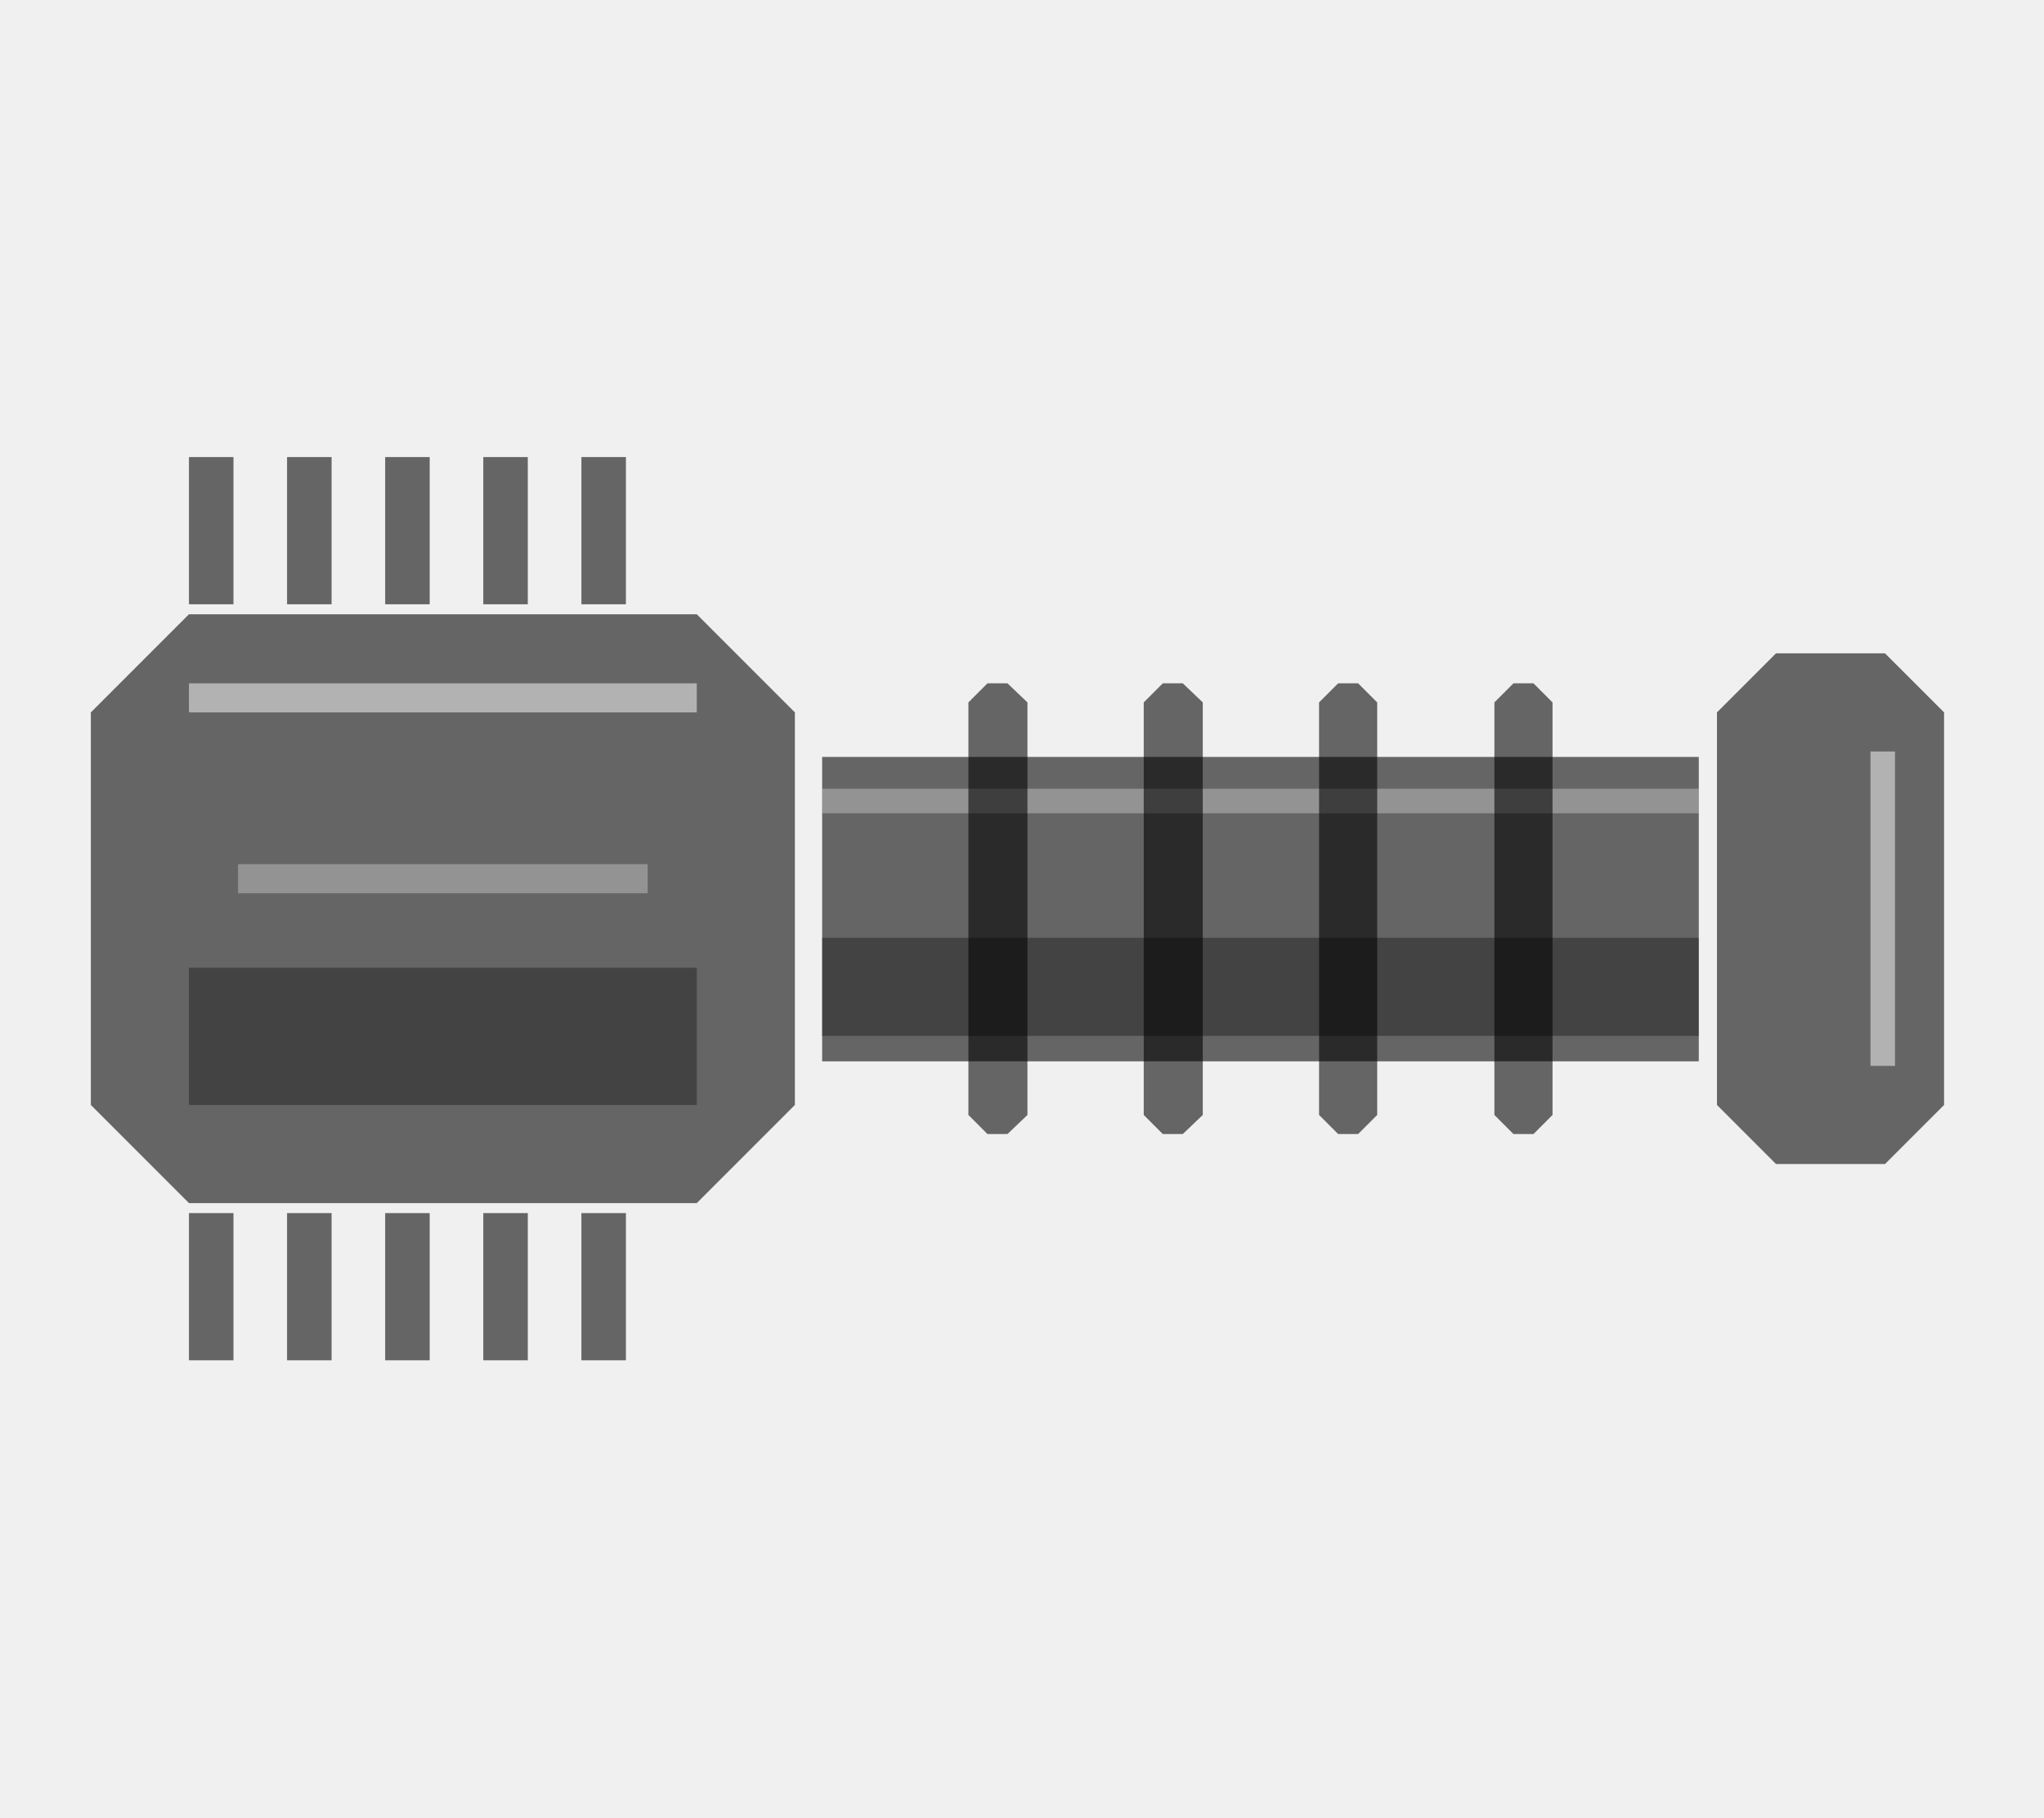
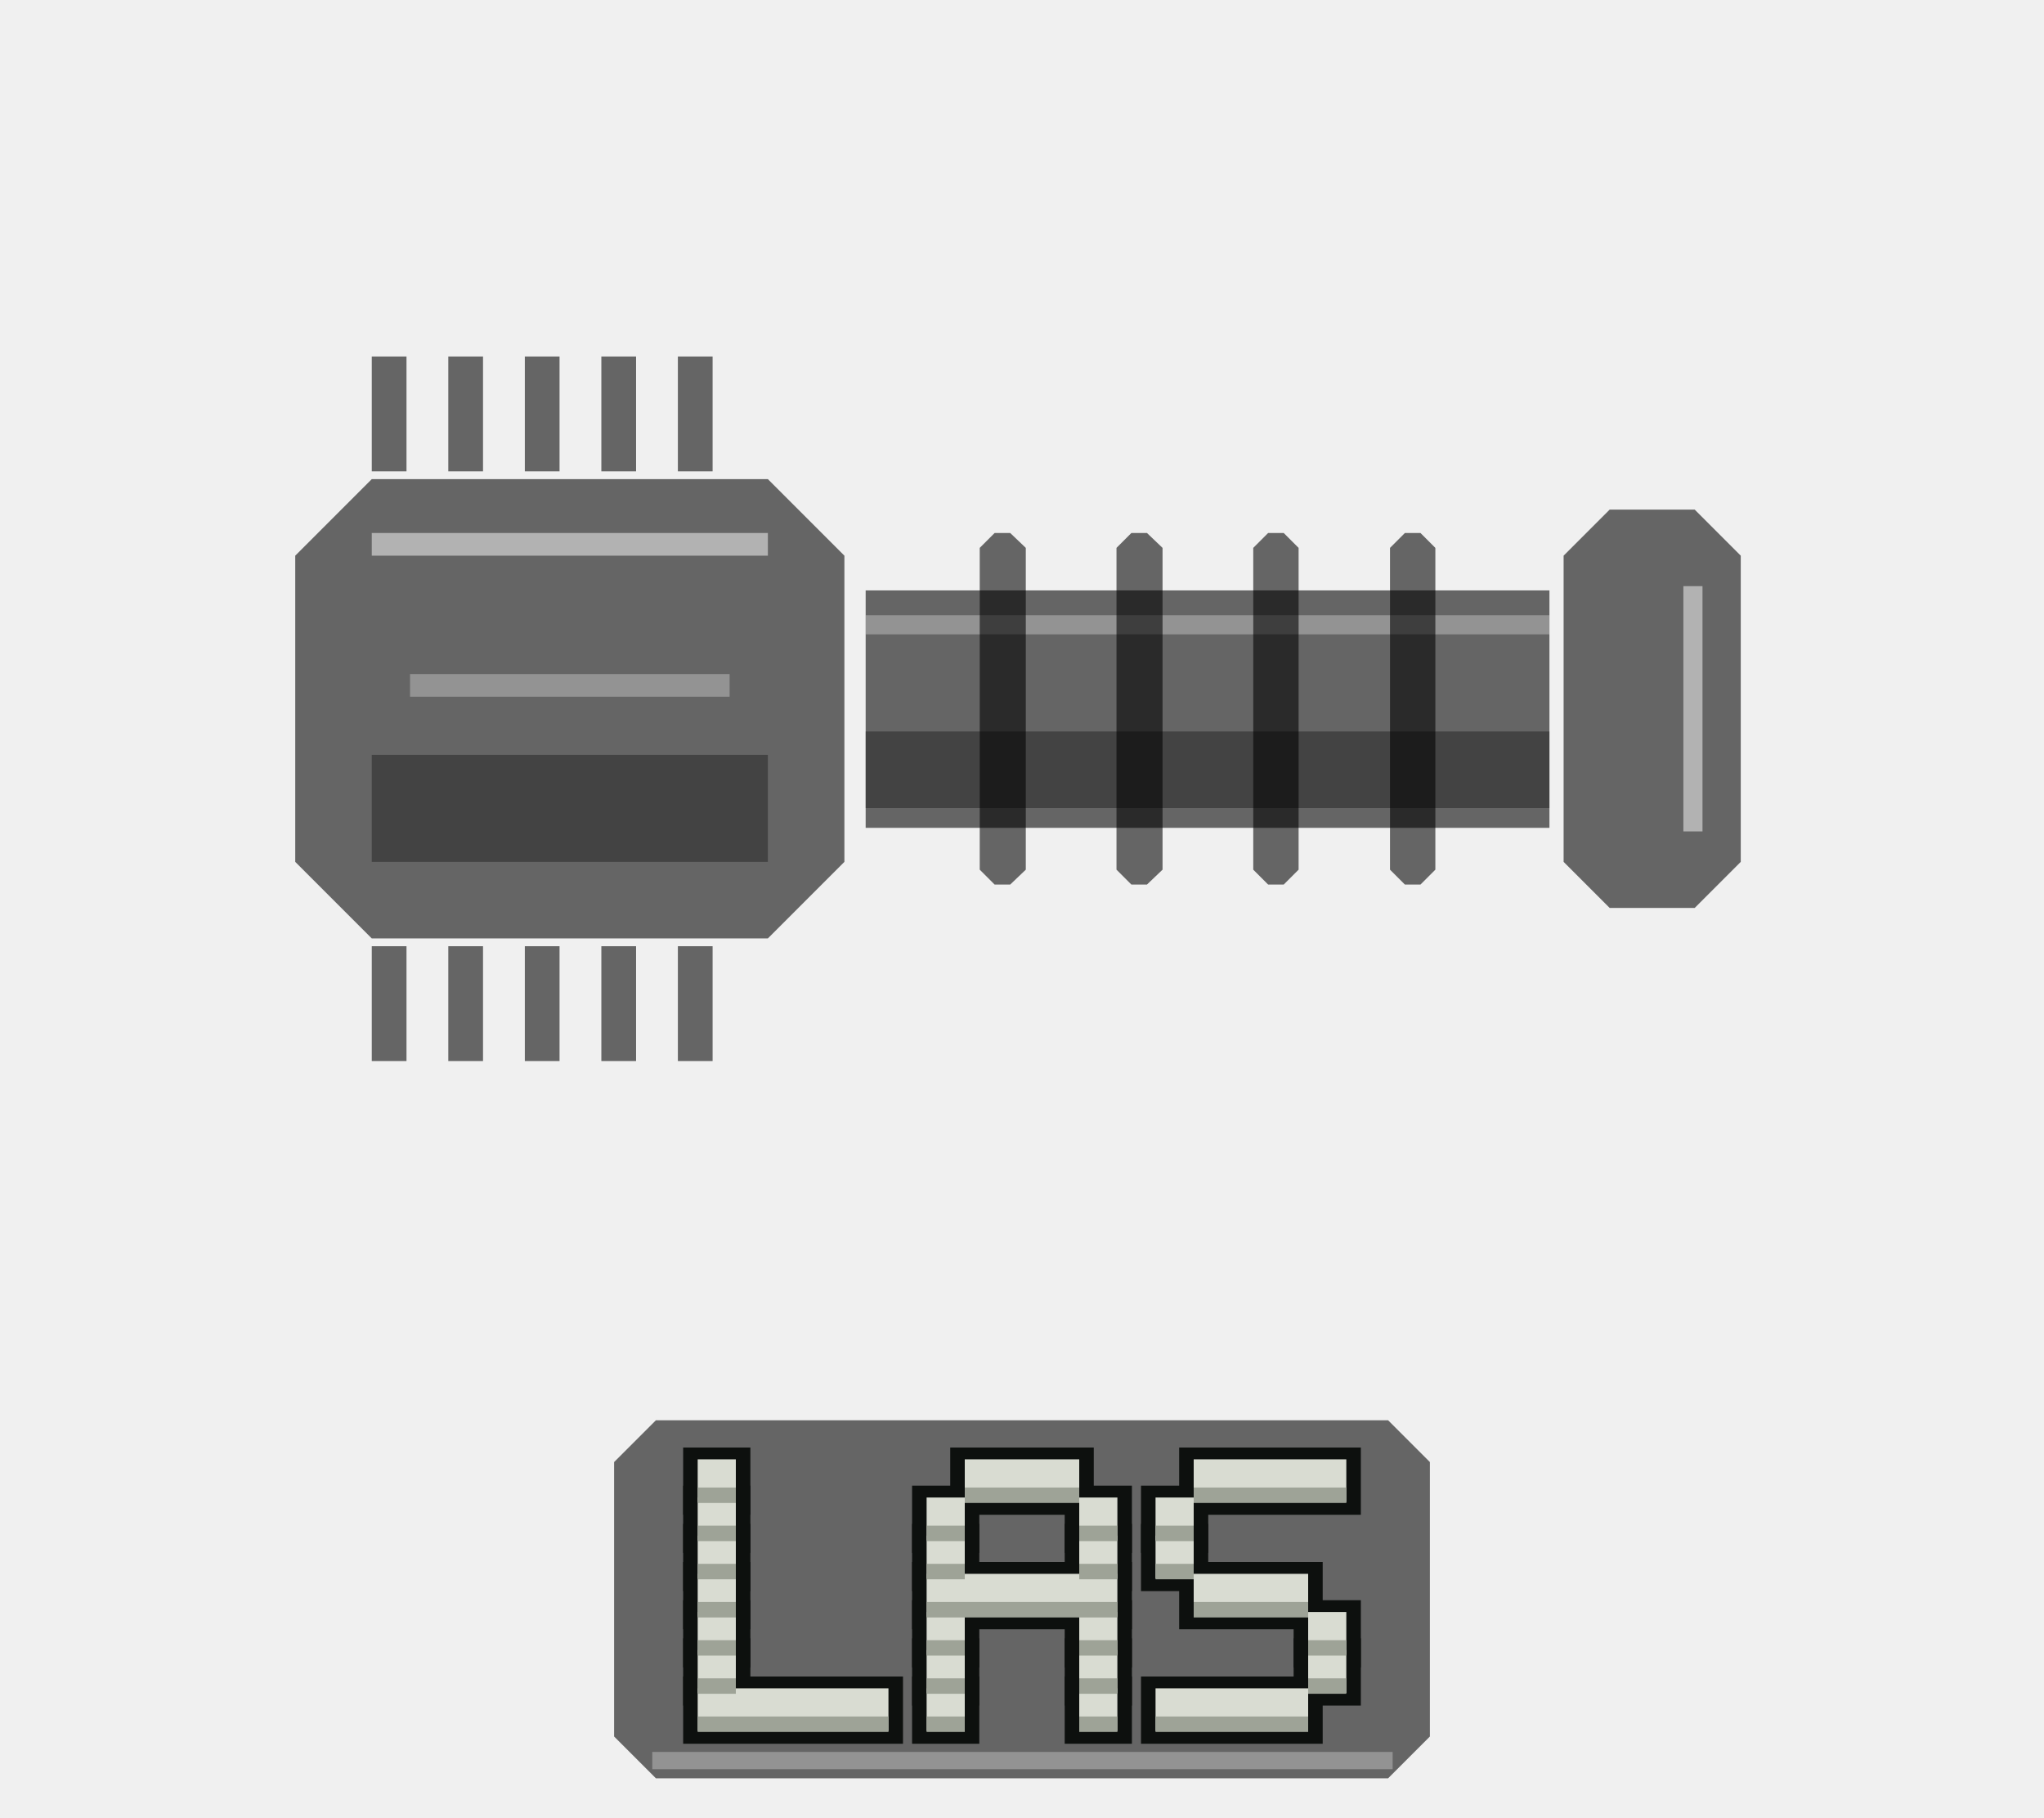
<svg xmlns="http://www.w3.org/2000/svg" viewBox="0 0 225 200">
-   <polygon points="20.8,67.6 76.7,67.6 87.5,78.4 87.5,121.6 76.7,132.4 20.8,132.4 10,121.6 10,78.4" fill="#000000" fill-opacity="0.58" />
-   <rect x="20.8" y="50.3" width="4.9" height="16.2" fill="#000000" fill-opacity="0.58" />
-   <rect x="20.8" y="133.5" width="4.9" height="16.2" fill="#000000" fill-opacity="0.58" />
-   <rect x="31.6" y="50.3" width="4.9" height="16.2" fill="#000000" fill-opacity="0.58" />
-   <rect x="31.6" y="133.5" width="4.9" height="16.2" fill="#000000" fill-opacity="0.58" />
-   <rect x="42.4" y="50.3" width="4.9" height="16.2" fill="#000000" fill-opacity="0.58" />
-   <rect x="42.4" y="133.5" width="4.9" height="16.2" fill="#000000" fill-opacity="0.58" />
-   <rect x="53.2" y="50.3" width="4.9" height="16.2" fill="#000000" fill-opacity="0.58" />
-   <rect x="53.2" y="133.5" width="4.9" height="16.2" fill="#000000" fill-opacity="0.58" />
-   <rect x="64" y="50.3" width="4.9" height="16.2" fill="#000000" fill-opacity="0.58" />
-   <rect x="64" y="133.5" width="4.9" height="16.2" fill="#000000" fill-opacity="0.58" />
-   <rect x="20.8" y="75.2" width="55.9" height="3.2" fill="#ffffff" fill-opacity="0.5" />
-   <rect x="20.8" y="106.5" width="55.9" height="15.1" fill="#000000" fill-opacity="0.34" />
-   <rect x="26.2" y="95.1" width="45.1" height="3.2" fill="#ffffff" fill-opacity="0.3" />
-   <rect x="90.5" y="83.3" width="96.5" height="33.5" fill="#000000" fill-opacity="0.58" />
-   <rect x="90.5" y="103.2" width="96.5" height="10.8" fill="#000000" fill-opacity="0.34" />
-   <rect x="90.5" y="86.8" width="96.5" height="2.7" fill="#ffffff" fill-opacity="0.3" />
-   <polygon points="108.7,75.2 110.9,75.2 113.1,77.3 113.1,122.7 110.9,124.8 108.7,124.8 106.6,122.7 106.6,77.3" fill="#000000" fill-opacity="0.58" />
-   <polygon points="128,75.2 130.2,75.2 132.4,77.3 132.4,122.7 130.2,124.8 128,124.8 125.9,122.7 125.9,77.3" fill="#000000" fill-opacity="0.58" />
-   <polygon points="147.3,75.2 149.5,75.2 151.6,77.3 151.6,122.7 149.5,124.8 147.3,124.8 145.2,122.7 145.2,77.3" fill="#000000" fill-opacity="0.58" />
-   <polygon points="166.6,75.2 168.8,75.2 170.9,77.3 170.9,122.7 168.8,124.8 166.6,124.8 164.5,122.7 164.5,77.3" fill="#000000" fill-opacity="0.58" />
-   <polygon points="195.5,71.9 207.5,71.9 214,78.4 214,121.6 207.5,128.1 195.5,128.1 189,121.6 189,78.4" fill="#000000" fill-opacity="0.58" />
-   <rect x="205.9" y="82.7" width="2.7" height="34.6" fill="#ffffff" fill-opacity="0.5" />
+   <g transform="translate(24.7 0) scale(0.78)">
+     <polygon points="20.8,67.6 76.7,67.6 87.5,78.4 87.5,121.6 76.7,132.4 20.8,132.4 10,121.6 10,78.4" fill="#000000" fill-opacity="0.58" />
+     <rect x="20.8" y="50.3" width="4.9" height="16.2" fill="#000000" fill-opacity="0.58" />
+     <rect x="20.8" y="133.5" width="4.9" height="16.2" fill="#000000" fill-opacity="0.58" />
+     <rect x="31.6" y="50.3" width="4.9" height="16.2" fill="#000000" fill-opacity="0.58" />
+     <rect x="31.6" y="133.5" width="4.9" height="16.2" fill="#000000" fill-opacity="0.58" />
+     <rect x="42.4" y="50.3" width="4.9" height="16.2" fill="#000000" fill-opacity="0.58" />
+     <rect x="42.4" y="133.5" width="4.9" height="16.2" fill="#000000" fill-opacity="0.58" />
+     <rect x="53.2" y="50.3" width="4.9" height="16.2" fill="#000000" fill-opacity="0.58" />
+     <rect x="53.2" y="133.5" width="4.9" height="16.2" fill="#000000" fill-opacity="0.58" />
+     <rect x="64" y="50.3" width="4.9" height="16.2" fill="#000000" fill-opacity="0.58" />
+     <rect x="64" y="133.5" width="4.9" height="16.2" fill="#000000" fill-opacity="0.58" />
+     <rect x="20.8" y="75.2" width="55.9" height="3.2" fill="#ffffff" fill-opacity="0.5" />
+     <rect x="20.8" y="106.5" width="55.9" height="15.1" fill="#000000" fill-opacity="0.34" />
+     <rect x="26.2" y="95.1" width="45.1" height="3.2" fill="#ffffff" fill-opacity="0.3" />
+     <rect x="90.5" y="83.3" width="96.5" height="33.5" fill="#000000" fill-opacity="0.58" />
+     <rect x="90.5" y="103.2" width="96.5" height="10.8" fill="#000000" fill-opacity="0.34" />
+     <rect x="90.5" y="86.8" width="96.5" height="2.7" fill="#ffffff" fill-opacity="0.3" />
+     <polygon points="108.7,75.2 110.9,75.2 113.1,77.3 113.1,122.7 110.9,124.8 108.7,124.8 106.6,122.7 106.6,77.3" fill="#000000" fill-opacity="0.58" />
+     <polygon points="128,75.2 130.2,75.2 132.4,77.3 132.4,122.7 130.2,124.8 128,124.8 125.9,122.7 125.9,77.3" fill="#000000" fill-opacity="0.58" />
+     <polygon points="147.3,75.2 149.5,75.2 151.6,77.3 151.6,122.7 149.5,124.8 147.3,124.8 145.2,122.7 145.2,77.3" fill="#000000" fill-opacity="0.58" />
+     <polygon points="166.6,75.2 168.8,75.2 170.9,77.3 170.9,122.7 168.8,124.8 166.6,124.8 164.5,122.7 164.5,77.3" fill="#000000" fill-opacity="0.58" />
+     <polygon points="195.5,71.9 207.5,71.9 214,78.4 214,121.6 207.5,128.1 195.5,128.1 189,121.6 189,78.4" fill="#000000" fill-opacity="0.58" />
+     <rect x="205.9" y="82.7" width="2.7" height="34.6" fill="#ffffff" fill-opacity="0.5" />
+   </g>
+   <polygon points="72.2,156.3 152.8,156.3 157.4,160.9 157.4,191.1 152.8,195.7 72.2,195.7 67.6,191.1 67.6,160.9" fill="#000000" fill-opacity="0.58" />
+   <rect x="71.8" y="192.8" width="81.5" height="1.9" fill="#ffffff" fill-opacity="0.3" />
+   <rect x="75.2" y="159.3" width="7.4" height="7.4" fill="#0d100e" />
+   <rect x="75.2" y="163.5" width="7.4" height="7.4" fill="#0d100e" />
+   <rect x="75.2" y="167.7" width="7.4" height="7.4" fill="#0d100e" />
+   <rect x="75.2" y="171.9" width="7.4" height="7.4" fill="#0d100e" />
+   <rect x="75.2" y="176.1" width="7.4" height="7.4" fill="#0d100e" />
+   <rect x="75.2" y="180.3" width="7.4" height="7.4" fill="#0d100e" />
+   <rect x="75.2" y="184.5" width="24.2" height="7.4" fill="#0d100e" />
+   <rect x="104.6" y="159.3" width="15.8" height="7.4" fill="#0d100e" />
+   <rect x="100.4" y="163.5" width="7.4" height="7.4" fill="#0d100e" />
+   <rect x="117.2" y="163.5" width="7.4" height="7.4" fill="#0d100e" />
+   <rect x="100.4" y="167.7" width="7.4" height="7.4" fill="#0d100e" />
+   <rect x="117.2" y="167.7" width="7.4" height="7.4" fill="#0d100e" />
+   <rect x="100.4" y="171.9" width="24.2" height="7.4" fill="#0d100e" />
+   <rect x="100.4" y="176.1" width="7.4" height="7.4" fill="#0d100e" />
+   <rect x="117.2" y="176.1" width="7.4" height="7.4" fill="#0d100e" />
+   <rect x="100.4" y="180.3" width="7.4" height="7.4" fill="#0d100e" />
+   <rect x="117.2" y="180.3" width="7.4" height="7.4" fill="#0d100e" />
+   <rect x="100.4" y="184.5" width="7.4" height="7.4" fill="#0d100e" />
+   <rect x="117.2" y="184.5" width="7.4" height="7.4" fill="#0d100e" />
+   <rect x="129.8" y="159.3" width="20" height="7.4" fill="#0d100e" />
+   <rect x="125.6" y="163.5" width="7.4" height="7.4" fill="#0d100e" />
+   <rect x="125.6" y="167.7" width="7.4" height="7.4" fill="#0d100e" />
+   <rect x="129.8" y="171.9" width="15.8" height="7.4" fill="#0d100e" />
+   <rect x="142.4" y="176.1" width="7.4" height="7.4" fill="#0d100e" />
+   <rect x="142.4" y="180.3" width="7.4" height="7.4" fill="#0d100e" />
+   <rect x="125.6" y="184.5" width="20" height="7.4" fill="#0d100e" />
+   <rect x="76.8" y="160.6" width="4.2" height="4.7" fill="#d9dcd2" />
+   <rect x="76.8" y="164.8" width="4.2" height="4.7" fill="#d9dcd2" />
+   <rect x="76.8" y="169" width="4.2" height="4.7" fill="#d9dcd2" />
+   <rect x="76.8" y="173.2" width="4.2" height="4.7" fill="#d9dcd2" />
+   <rect x="76.8" y="177.4" width="4.2" height="4.7" fill="#d9dcd2" />
+   <rect x="76.8" y="181.6" width="4.2" height="4.7" fill="#d9dcd2" />
+   <rect x="76.8" y="185.8" width="21" height="4.7" fill="#d9dcd2" />
+   <rect x="106.2" y="160.6" width="12.6" height="4.7" fill="#d9dcd2" />
+   <rect x="102" y="164.8" width="4.2" height="4.7" fill="#d9dcd2" />
+   <rect x="118.8" y="164.8" width="4.2" height="4.7" fill="#d9dcd2" />
+   <rect x="102" y="169" width="4.2" height="4.7" fill="#d9dcd2" />
+   <rect x="118.8" y="169" width="4.2" height="4.7" fill="#d9dcd2" />
+   <rect x="102" y="173.2" width="21" height="4.7" fill="#d9dcd2" />
+   <rect x="102" y="177.4" width="4.2" height="4.7" fill="#d9dcd2" />
+   <rect x="118.8" y="177.4" width="4.2" height="4.7" fill="#d9dcd2" />
+   <rect x="102" y="181.6" width="4.2" height="4.7" fill="#d9dcd2" />
+   <rect x="118.8" y="181.6" width="4.2" height="4.7" fill="#d9dcd2" />
+   <rect x="102" y="185.8" width="4.2" height="4.7" fill="#d9dcd2" />
+   <rect x="118.8" y="185.8" width="4.2" height="4.7" fill="#d9dcd2" />
+   <rect x="131.4" y="160.6" width="16.8" height="4.7" fill="#d9dcd2" />
+   <rect x="127.2" y="164.8" width="4.2" height="4.7" fill="#d9dcd2" />
+   <rect x="127.2" y="169" width="4.2" height="4.7" fill="#d9dcd2" />
+   <rect x="131.4" y="173.2" width="12.6" height="4.7" fill="#d9dcd2" />
+   <rect x="144" y="177.4" width="4.2" height="4.7" fill="#d9dcd2" />
+   <rect x="144" y="181.6" width="4.2" height="4.7" fill="#d9dcd2" />
+   <rect x="127.2" y="185.8" width="16.8" height="4.7" fill="#d9dcd2" />
+   <rect x="76.8" y="163.7" width="4.2" height="1.7" fill="#9ea397" />
+   <rect x="76.8" y="167.9" width="4.2" height="1.7" fill="#9ea397" />
+   <rect x="76.8" y="172.1" width="4.2" height="1.7" fill="#9ea397" />
+   <rect x="76.8" y="176.3" width="4.2" height="1.7" fill="#9ea397" />
+   <rect x="76.8" y="180.5" width="4.2" height="1.7" fill="#9ea397" />
+   <rect x="76.8" y="184.7" width="4.2" height="1.7" fill="#9ea397" />
+   <rect x="76.8" y="188.9" width="21" height="1.7" fill="#9ea397" />
+   <rect x="106.2" y="163.7" width="12.6" height="1.7" fill="#9ea397" />
+   <rect x="102" y="167.9" width="4.2" height="1.7" fill="#9ea397" />
+   <rect x="118.8" y="167.9" width="4.2" height="1.7" fill="#9ea397" />
+   <rect x="102" y="172.1" width="4.2" height="1.7" fill="#9ea397" />
+   <rect x="118.8" y="172.1" width="4.2" height="1.7" fill="#9ea397" />
+   <rect x="102" y="176.3" width="21" height="1.7" fill="#9ea397" />
+   <rect x="102" y="180.5" width="4.2" height="1.7" fill="#9ea397" />
+   <rect x="118.8" y="180.5" width="4.2" height="1.7" fill="#9ea397" />
+   <rect x="102" y="184.7" width="4.2" height="1.7" fill="#9ea397" />
+   <rect x="118.8" y="184.7" width="4.2" height="1.7" fill="#9ea397" />
+   <rect x="102" y="188.9" width="4.2" height="1.7" fill="#9ea397" />
+   <rect x="118.8" y="188.9" width="4.2" height="1.7" fill="#9ea397" />
+   <rect x="131.4" y="163.7" width="16.8" height="1.7" fill="#9ea397" />
+   <rect x="127.2" y="167.9" width="4.2" height="1.7" fill="#9ea397" />
+   <rect x="127.2" y="172.1" width="4.2" height="1.7" fill="#9ea397" />
+   <rect x="131.4" y="176.3" width="12.6" height="1.7" fill="#9ea397" />
+   <rect x="144" y="180.5" width="4.2" height="1.7" fill="#9ea397" />
+   <rect x="144" y="184.7" width="4.2" height="1.7" fill="#9ea397" />
+   <rect x="127.2" y="188.9" width="16.8" height="1.7" fill="#9ea397" />
</svg>
